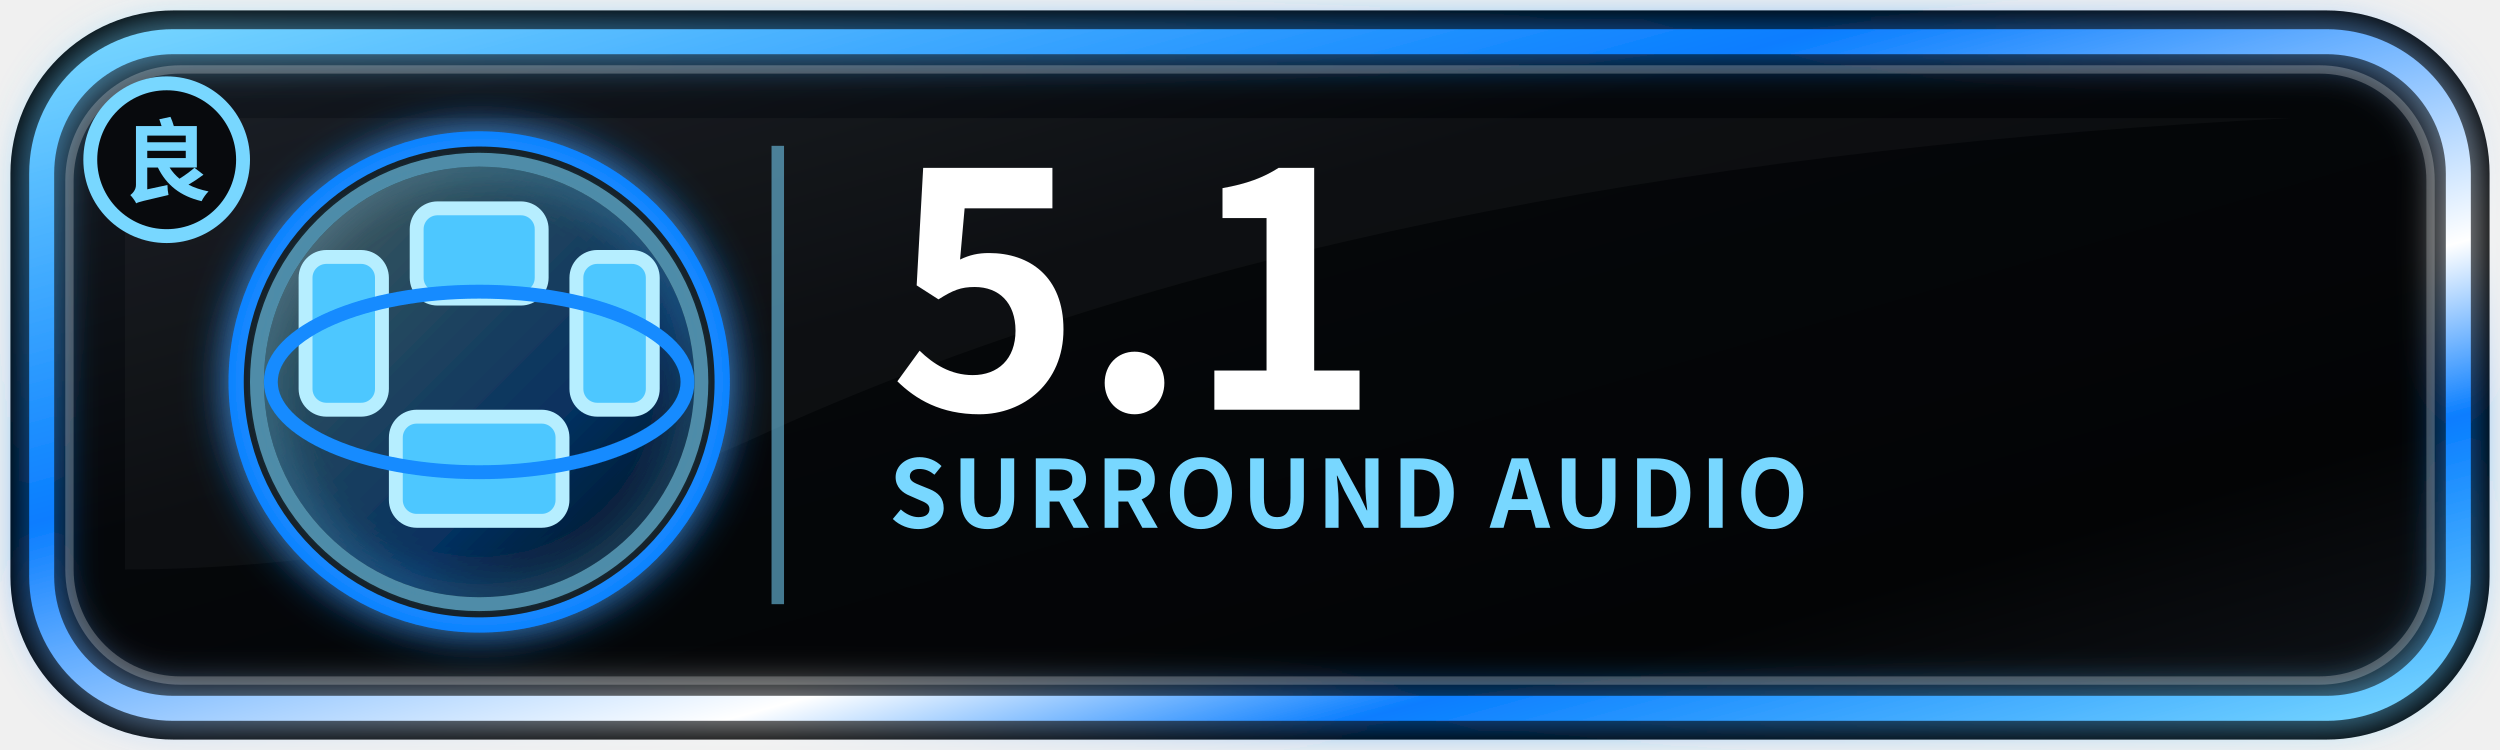
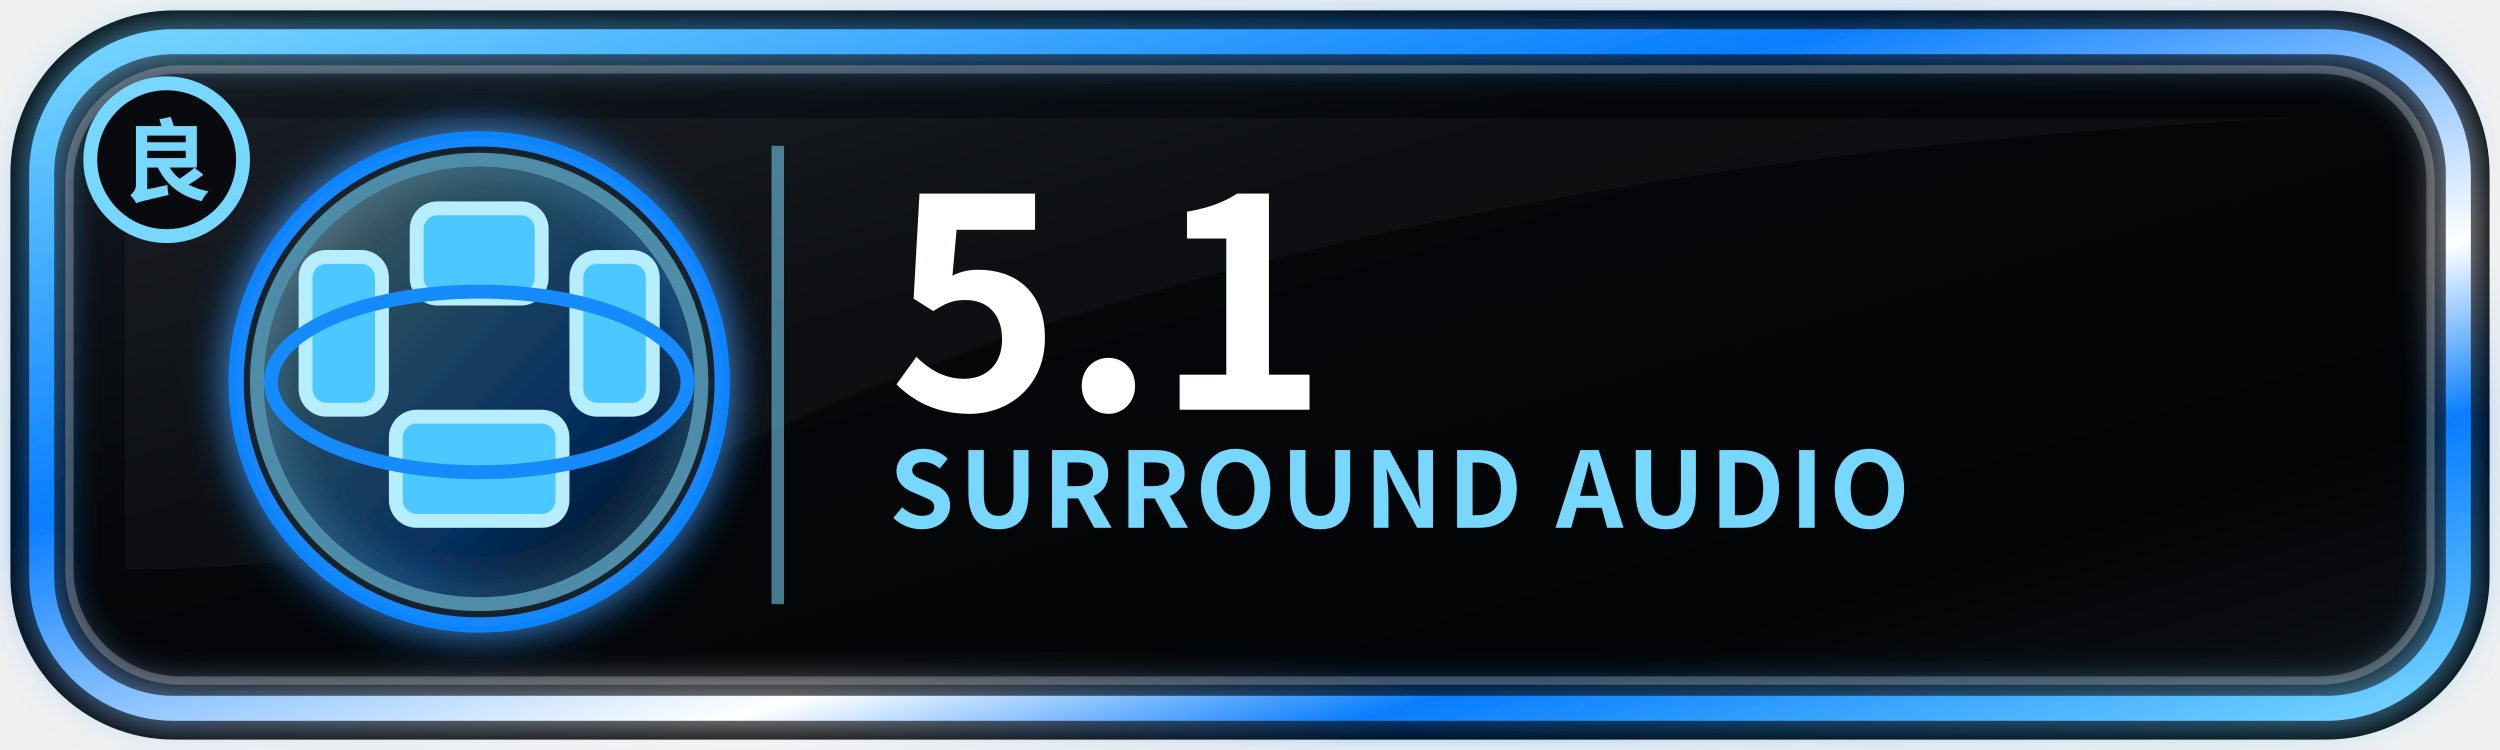
<svg xmlns="http://www.w3.org/2000/svg" width="360" height="108" viewBox="0 0 360 108">
  <defs>
    <linearGradient id="bg" x1="0" y1="0" x2="1" y2="1">
      <stop offset="0" stop-color="#171C24" />
      <stop offset=".38" stop-color="#05070A" />
      <stop offset=".78" stop-color="#030405" />
      <stop offset="1" stop-color="#11151B" />
    </linearGradient>
    <linearGradient id="edge" x1="0" y1="0" x2="1" y2="1">
      <stop offset="0" stop-color="#78D7FF" />
      <stop offset=".36" stop-color="#087DFF" />
      <stop offset=".65" stop-color="#FFFFFF" />
      <stop offset=".78" stop-color="#087DFF" />
      <stop offset="1" stop-color="#78D7FF" />
    </linearGradient>
    <linearGradient id="iconFill" x1="0" y1="0" x2="1" y2="1">
      <stop offset="0" stop-color="#FFFFFF" />
      <stop offset=".25" stop-color="#78D7FF" />
      <stop offset=".65" stop-color="#087DFF" />
      <stop offset="1" stop-color="#0B0D12" />
    </linearGradient>
    <linearGradient id="gold" x1="0" y1="0" x2="1" y2="1">
      <stop offset="0" stop-color="#FFF1A8" />
      <stop offset=".3" stop-color="#FFD45E" />
      <stop offset=".72" stop-color="#B56A00" />
      <stop offset="1" stop-color="#FFF1A8" />
    </linearGradient>
    <filter id="glow" x="-40%" y="-40%" width="180%" height="180%">
      <feGaussianBlur stdDeviation="3" result="b" />
      <feMerge>
        <feMergeNode in="b" />
        <feMergeNode in="SourceGraphic" />
      </feMerge>
    </filter>
    <filter id="soft" x="-20%" y="-20%" width="140%" height="140%">
      <feGaussianBlur stdDeviation="1.2" />
    </filter>
  </defs>
  <rect x="3" y="3" width="354" height="102" rx="22" fill="url(#bg)" stroke="#000000" stroke-width="3" />
  <rect x="6" y="6" width="348" height="96" rx="19" fill="none" stroke="url(#edge)" stroke-width="3.6" filter="url(#glow)" />
  <rect x="10" y="10" width="340" height="88" rx="16" fill="none" stroke="#FFFFFF" stroke-opacity=".24" stroke-width="1.2" />
  <path d="M18 17H330C250 21 173 34 111 62C79 77 45 82 18 82Z" fill="#FFFFFF" opacity=".035" />
  <circle cx="24" cy="23" r="11" fill="#080A0D" stroke="#78D7FF" stroke-width="2" />
  <text x="24" y="28" text-anchor="middle" font-family="Noto Sans CJK SC,Arial,sans-serif" font-size="13" font-weight="900" fill="#78D7FF">良</text>
  <g filter="url(#glow)">
    <circle cx="69" cy="55" r="35" fill="#05070A" stroke="#087DFF" stroke-width="2.2" />
    <circle cx="69" cy="55" r="31" fill="url(#iconFill)" opacity=".34" />
    <circle cx="69" cy="55" r="32" fill="none" stroke="#78D7FF" stroke-opacity=".58" stroke-width="2" filter="url(#glow)" />
    <rect x="44" y="37" width="11" height="22" rx="3" fill="#4EC7FF" stroke="#B6EEFF" stroke-width="2" />
    <rect x="83" y="37" width="11" height="22" rx="3" fill="#4EC7FF" stroke="#B6EEFF" stroke-width="2" />
    <rect x="60" y="30" width="18" height="13" rx="3" fill="#4EC7FF" stroke="#B6EEFF" stroke-width="2" />
    <rect x="57" y="60" width="24" height="15" rx="3" fill="#4EC7FF" stroke="#B6EEFF" stroke-width="2" />
    <ellipse cx="69" cy="55" rx="30" ry="13" fill="none" stroke="#128BFF" stroke-width="2" />
  </g>
  <path d="M112 21v66" stroke="#78D7FF" stroke-opacity=".55" stroke-width="1.8" />
-   <text x="128" y="59" font-family="Noto Sans CJK SC,Arial,sans-serif" font-size="47" font-weight="900" fill="#FFFFFF">5.1</text>
-   <text x="128" y="76" font-family="Noto Sans CJK SC,Arial,sans-serif" font-size="13.5" font-weight="800" letter-spacing=".7" fill="#78D7FF">SURROUND AUDIO</text>
+   <text x="128" y="59" font-family="Noto Sans CJK SC,Arial,sans-serif" font-size="42" font-weight="900" fill="#FFFFFF">5.1</text>
+   <text x="128" y="76" font-family="Noto Sans CJK SC,Arial,sans-serif" font-size="15.1" font-weight="800" letter-spacing=".7" fill="#78D7FF">SURROUND AUDIO</text>
</svg>
